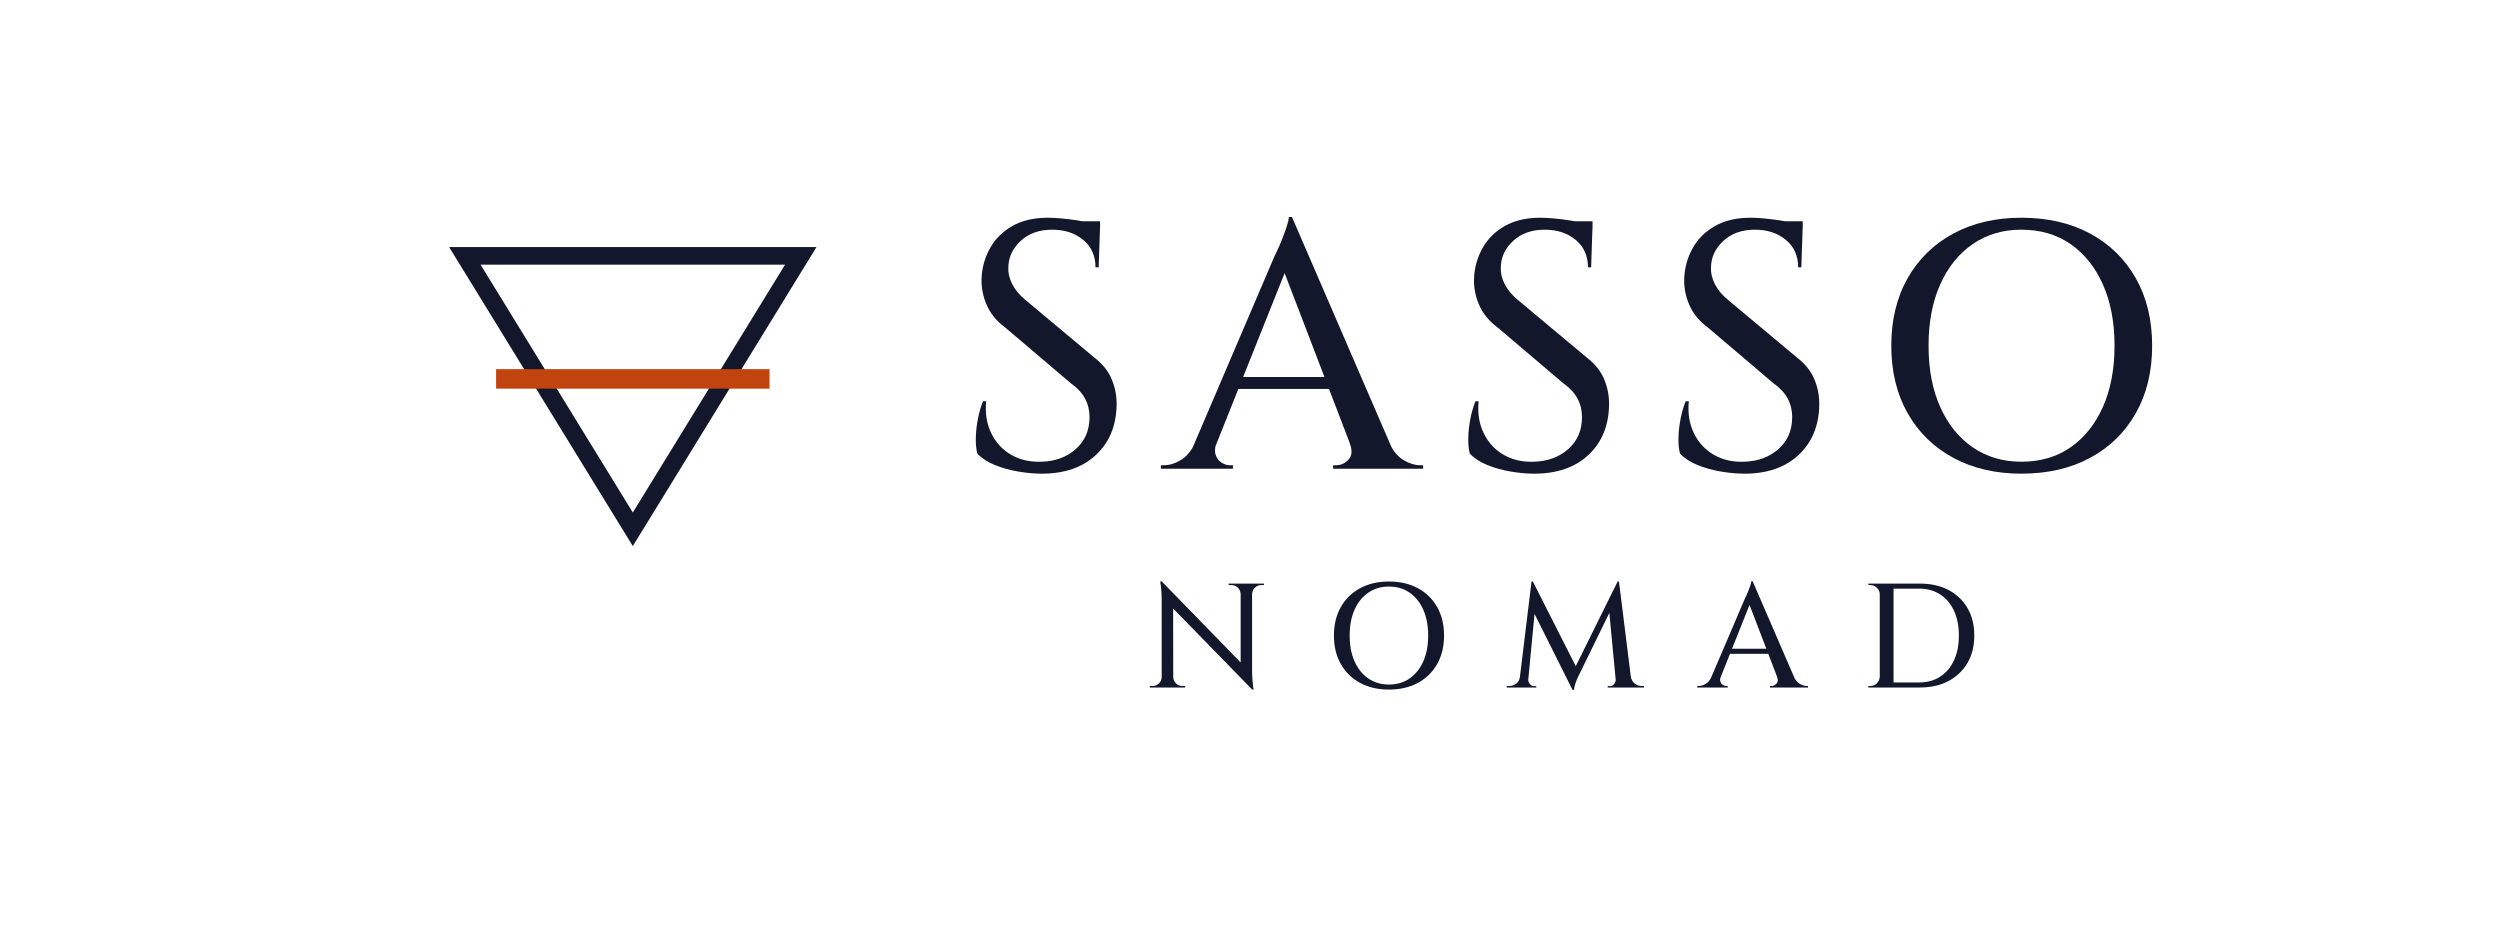
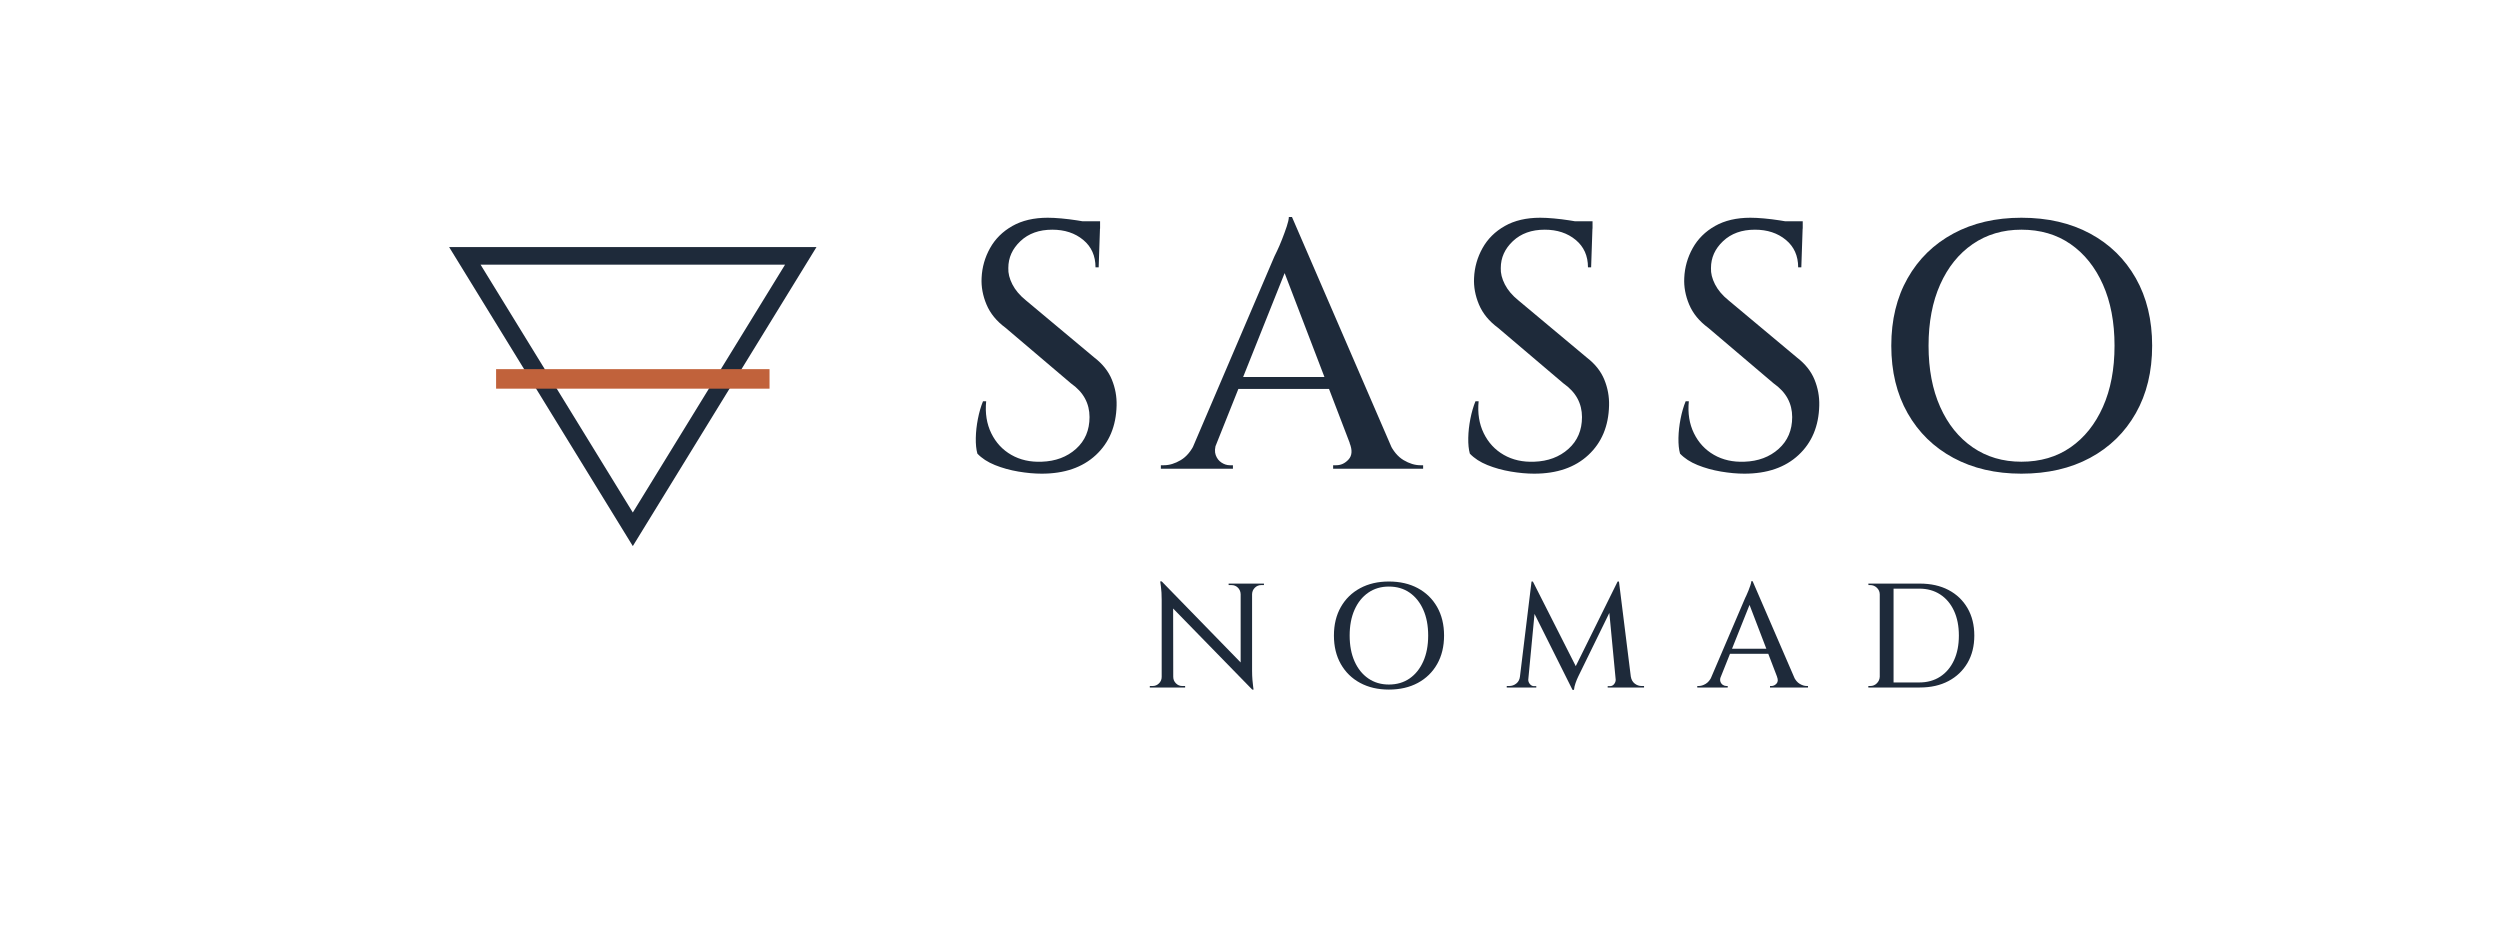
<svg xmlns="http://www.w3.org/2000/svg" viewBox="0 0 640 240" width="1280" height="480">
-   <path d="M119 65.5 L205 65.5 L162 135.5 Z" fill="none" stroke="#12172B" stroke-width="4.5" />
-   <line x1="127" y1="97" x2="197" y2="97" stroke="#C1440E" stroke-width="5" />
+   <path d="M119 65.5 L205 65.5 L162 135.5 Z" fill="none" stroke="#1E2A3A" stroke-width="4.5" />
+   <line x1="127" y1="97" x2="197" y2="97" stroke="#C1623B" stroke-width="5" />
  <g transform="translate(244.81,120) scale(0.09,-0.09)">
-     <path d="M260 714Q277 714 299.0 712.0Q321 710 343.5 706.5Q366 703 383.5 699.5Q401 696 409 692L405 573H396Q396 622 361.0 651.0Q326 680 273 680Q217 680 182.5 647.5Q148 615 148 571Q147 549 159.5 524.5Q172 500 198 479L393 316Q428 289 442.5 253.5Q457 218 456 180Q454 92 397.0 39.0Q340 -14 243 -14Q212 -14 176.5 -8.0Q141 -2 110.0 10.5Q79 23 60 43Q55 61 55.5 87.5Q56 114 61.5 142.0Q67 170 76 192H85Q80 141 99.5 101.0Q119 61 156.5 39.5Q194 18 243 20Q302 22 340.5 56.5Q379 91 379 147Q379 176 366.0 200.0Q353 224 326 243L140 401Q102 429 86.0 467.0Q70 505 72 543Q74 588 96.0 627.5Q118 667 159.5 690.5Q201 714 260 714ZM409 704V683H319V704Z" fill="#12172B" />
+     <path d="M260 714Q277 714 299.0 712.0Q321 710 343.5 706.5Q366 703 383.5 699.5Q401 696 409 692L405 573H396Q396 622 361.0 651.0Q326 680 273 680Q217 680 182.5 647.5Q148 615 148 571Q147 549 159.5 524.5Q172 500 198 479L393 316Q428 289 442.5 253.5Q457 218 456 180Q454 92 397.0 39.0Q340 -14 243 -14Q212 -14 176.5 -8.0Q141 -2 110.0 10.5Q79 23 60 43Q55 61 55.5 87.5Q56 114 61.5 142.0Q67 170 76 192H85Q80 141 99.5 101.0Q119 61 156.5 39.5Q194 18 243 20Q302 22 340.5 56.5Q379 91 379 147Q379 176 366.0 200.0Q353 224 326 243L140 401Q102 429 86.0 467.0Q70 505 72 543Q74 588 96.0 627.5Q118 667 159.5 690.5Q201 714 260 714ZM409 704V683H319V704Z" fill="#1E2A3A" />
  </g>
  <g transform="translate(298.62,120) scale(0.09,-0.09)">
-     <path d="M357 716 664 6H547L324 588ZM142 73Q135 53 140.0 39.0Q145 25 156.5 17.5Q168 10 180 10H189V0H-16V10Q-16 10 -11.5 10.0Q-7 10 -7 10Q16 10 40.5 24.5Q65 39 81 73ZM357 716 365 629 115 3H50L307 604Q308 606 314.5 619.5Q321 633 328.5 652.0Q336 671 342.0 689.0Q348 707 348 716ZM486 261V227H180V261ZM521 73H634Q650 39 674.5 24.5Q699 10 722 10Q722 10 726.0 10.0Q730 10 730 10V0H474V10H483Q503 10 518.0 26.5Q533 43 521 73Z" fill="#12172B" />
+     <path d="M357 716 664 6H547L324 588ZM142 73Q135 53 140.0 39.0Q145 25 156.5 17.5Q168 10 180 10H189V0H-16V10Q-16 10 -11.5 10.0Q-7 10 -7 10Q16 10 40.5 24.5Q65 39 81 73ZM357 716 365 629 115 3H50L307 604Q308 606 314.5 619.5Q321 633 328.5 652.0Q336 671 342.0 689.0Q348 707 348 716ZM486 261V227H180V261ZM521 73H634Q650 39 674.5 24.5Q699 10 722 10Q722 10 726.0 10.0Q730 10 730 10V0H474V10H483Q503 10 518.0 26.5Q533 43 521 73Z" fill="#1E2A3A" />
  </g>
  <g transform="translate(370.88,120) scale(0.09,-0.09)">
-     <path d="M260 714Q277 714 299.0 712.0Q321 710 343.5 706.5Q366 703 383.5 699.5Q401 696 409 692L405 573H396Q396 622 361.0 651.0Q326 680 273 680Q217 680 182.5 647.5Q148 615 148 571Q147 549 159.5 524.5Q172 500 198 479L393 316Q428 289 442.5 253.5Q457 218 456 180Q454 92 397.0 39.0Q340 -14 243 -14Q212 -14 176.5 -8.0Q141 -2 110.0 10.5Q79 23 60 43Q55 61 55.5 87.5Q56 114 61.5 142.0Q67 170 76 192H85Q80 141 99.5 101.0Q119 61 156.5 39.5Q194 18 243 20Q302 22 340.5 56.5Q379 91 379 147Q379 176 366.0 200.0Q353 224 326 243L140 401Q102 429 86.0 467.0Q70 505 72 543Q74 588 96.0 627.5Q118 667 159.5 690.5Q201 714 260 714ZM409 704V683H319V704Z" fill="#12172B" />
+     <path d="M260 714Q277 714 299.0 712.0Q321 710 343.5 706.5Q366 703 383.5 699.5Q401 696 409 692L405 573H396Q396 622 361.0 651.0Q326 680 273 680Q217 680 182.5 647.5Q148 615 148 571Q147 549 159.5 524.5Q172 500 198 479L393 316Q428 289 442.5 253.5Q457 218 456 180Q454 92 397.0 39.0Q340 -14 243 -14Q212 -14 176.5 -8.0Q141 -2 110.0 10.5Q79 23 60 43Q55 61 55.5 87.5Q56 114 61.5 142.0Q67 170 76 192H85Q80 141 99.5 101.0Q119 61 156.5 39.5Q194 18 243 20Q302 22 340.5 56.5Q379 91 379 147Q379 176 366.0 200.0Q353 224 326 243L140 401Q102 429 86.0 467.0Q70 505 72 543Q74 588 96.0 627.5Q118 667 159.5 690.5Q201 714 260 714ZM409 704V683H319V704Z" fill="#1E2A3A" />
  </g>
  <g transform="translate(424.69,120) scale(0.09,-0.09)">
-     <path d="M260 714Q277 714 299.0 712.0Q321 710 343.5 706.5Q366 703 383.5 699.5Q401 696 409 692L405 573H396Q396 622 361.0 651.0Q326 680 273 680Q217 680 182.5 647.5Q148 615 148 571Q147 549 159.5 524.5Q172 500 198 479L393 316Q428 289 442.5 253.5Q457 218 456 180Q454 92 397.0 39.0Q340 -14 243 -14Q212 -14 176.5 -8.0Q141 -2 110.0 10.5Q79 23 60 43Q55 61 55.5 87.5Q56 114 61.5 142.0Q67 170 76 192H85Q80 141 99.5 101.0Q119 61 156.5 39.5Q194 18 243 20Q302 22 340.5 56.5Q379 91 379 147Q379 176 366.0 200.0Q353 224 326 243L140 401Q102 429 86.0 467.0Q70 505 72 543Q74 588 96.0 627.5Q118 667 159.5 690.5Q201 714 260 714ZM409 704V683H319V704Z" fill="#12172B" />
+     <path d="M260 714Q277 714 299.0 712.0Q321 710 343.5 706.5Q366 703 383.5 699.5Q401 696 409 692L405 573H396Q396 622 361.0 651.0Q326 680 273 680Q217 680 182.5 647.5Q148 615 148 571Q147 549 159.5 524.5Q172 500 198 479L393 316Q428 289 442.5 253.5Q457 218 456 180Q454 92 397.0 39.0Q340 -14 243 -14Q212 -14 176.5 -8.0Q141 -2 110.0 10.5Q79 23 60 43Q55 61 55.5 87.5Q56 114 61.5 142.0Q67 170 76 192H85Q80 141 99.5 101.0Q119 61 156.5 39.5Q194 18 243 20Q302 22 340.5 56.5Q379 91 379 147Q379 176 366.0 200.0Q353 224 326 243L140 401Q102 429 86.0 467.0Q70 505 72 543Q74 588 96.0 627.5Q118 667 159.5 690.5Q201 714 260 714ZM409 704V683H319V704Z" fill="#1E2A3A" />
  </g>
  <g transform="translate(478.50,120) scale(0.09,-0.09)">
-     <path d="M433 714Q545 714 628.5 669.0Q712 624 758.5 542.0Q805 460 805 350Q805 240 758.5 158.0Q712 76 628.5 31.0Q545 -14 433 -14Q323 -14 239.5 31.0Q156 76 109.5 158.0Q63 240 63 350Q63 460 109.5 542.0Q156 624 239.5 669.0Q323 714 433 714ZM433 20Q514 20 573.0 61.0Q632 102 665.0 176.0Q698 250 698 350Q698 450 665.0 524.0Q632 598 573.0 639.0Q514 680 433 680Q354 680 294.5 639.0Q235 598 202.0 524.0Q169 450 169 350Q169 250 202.0 176.0Q235 102 294.5 61.0Q354 20 433 20Z" fill="#12172B" />
+     <path d="M433 714Q545 714 628.5 669.0Q712 624 758.5 542.0Q805 460 805 350Q805 240 758.5 158.0Q712 76 628.5 31.0Q545 -14 433 -14Q323 -14 239.5 31.0Q156 76 109.5 158.0Q63 240 63 350Q63 460 109.5 542.0Q156 624 239.5 669.0Q323 714 433 714ZM433 20Q514 20 573.0 61.0Q632 102 665.0 176.0Q698 250 698 350Q698 450 665.0 524.0Q632 598 573.0 639.0Q514 680 433 680Q354 680 294.5 639.0Q235 598 202.0 524.0Q169 450 169 350Q169 250 202.0 176.0Q235 102 294.5 61.0Q354 20 433 20Z" fill="#1E2A3A" />
  </g>
  <g transform="translate(292.83,176) scale(0.038,-0.038)">
-     <path d="M120 715 720 99 730 -14 130 601ZM123 71V0H40V10Q40 10 49.0 10.0Q58 10 59 10Q84 10 102.0 28.0Q120 46 120 71ZM198 71Q198 46 216.0 28.0Q234 10 259 10Q260 10 269.0 10.0Q278 10 278 10V0H195V71ZM120 715 197 627 198 0H120V590Q120 643 115.0 679.0Q110 715 110 715ZM729 700V114Q729 80 731.5 50.5Q734 21 736.5 3.5Q739 -14 739 -14H730L652 75V700ZM809 700V690Q809 690 800.0 690.0Q791 690 791 690Q766 690 748.0 672.5Q730 655 729 629H726V700ZM571 700H654V629H652Q651 655 633.5 672.5Q616 690 590 690Q590 690 581.0 690.0Q572 690 571 690Z" fill="#12172B" />
+     <path d="M120 715 720 99 730 -14 130 601ZM123 71V0H40V10Q40 10 49.0 10.0Q58 10 59 10Q84 10 102.0 28.0Q120 46 120 71ZM198 71Q198 46 216.0 28.0Q234 10 259 10Q260 10 269.0 10.0Q278 10 278 10V0H195V71ZM120 715 197 627 198 0H120V590Q120 643 115.0 679.0Q110 715 110 715ZM729 700V114Q729 80 731.5 50.5Q734 21 736.5 3.5Q739 -14 739 -14H730L652 75V700ZM809 700V690Q809 690 800.0 690.0Q791 690 791 690Q766 690 748.0 672.5Q730 655 729 629H726V700ZM571 700H654V629H652Q651 655 633.5 672.5Q616 690 590 690Q590 690 581.0 690.0Q572 690 571 690Z" fill="#1E2A3A" />
  </g>
  <g transform="translate(339.09,176) scale(0.038,-0.038)">
-     <path d="M433 714Q545 714 628.5 669.0Q712 624 758.5 542.0Q805 460 805 350Q805 240 758.5 158.0Q712 76 628.5 31.0Q545 -14 433 -14Q323 -14 239.5 31.0Q156 76 109.5 158.0Q63 240 63 350Q63 460 109.5 542.0Q156 624 239.5 669.0Q323 714 433 714ZM433 20Q514 20 573.0 61.0Q632 102 665.0 176.0Q698 250 698 350Q698 450 665.0 524.0Q632 598 573.0 639.0Q514 680 433 680Q354 680 294.5 639.0Q235 598 202.0 524.0Q169 450 169 350Q169 250 202.0 176.0Q235 102 294.5 61.0Q354 20 433 20Z" fill="#12172B" />
+     <path d="M433 714Q545 714 628.5 669.0Q712 624 758.5 542.0Q805 460 805 350Q805 240 758.5 158.0Q712 76 628.5 31.0Q545 -14 433 -14Q323 -14 239.5 31.0Q156 76 109.5 158.0Q63 240 63 350Q63 460 109.5 542.0Q156 624 239.5 669.0Q323 714 433 714ZM433 20Q514 20 573.0 61.0Q632 102 665.0 176.0Q698 250 698 350Q698 450 665.0 524.0Q632 598 573.0 639.0Q514 680 433 680Q354 680 294.5 639.0Q235 598 202.0 524.0Q169 450 169 350Q169 250 202.0 176.0Q235 102 294.5 61.0Q354 20 433 20Z" fill="#1E2A3A" />
  </g>
  <g transform="translate(385.46,176) scale(0.038,-0.038)">
-     <path d="M754 714 762 633 496 89Q496 89 487.5 71.5Q479 54 470.5 30.0Q462 6 460 -16H450L428 55ZM118 73V0H7V10Q8 10 15.5 10.0Q23 10 23 10Q50 10 71.0 26.5Q92 43 96 73ZM152 57Q152 56 152.0 55.0Q152 54 152 52Q152 36 163.5 22.5Q175 9 191 9H206V0H145V57ZM174 714H183L208 641L147 0H87ZM183 714 484 120 450 -16 162 560ZM763 714 852 0H746L693 557L754 714ZM822 73H843Q848 43 869.0 26.5Q890 10 916 10Q916 10 924.0 10.0Q932 10 932 10V0H822ZM741 57H748V0H687V9H702Q719 9 730.0 22.5Q741 36 741 52Q741 54 741.0 55.0Q741 56 741 57Z" fill="#12172B" />
+     <path d="M754 714 762 633 496 89Q496 89 487.5 71.5Q479 54 470.5 30.0Q462 6 460 -16H450L428 55ZM118 73V0H7V10Q8 10 15.5 10.0Q23 10 23 10Q50 10 71.0 26.5Q92 43 96 73ZM152 57Q152 56 152.0 55.0Q152 54 152 52Q152 36 163.5 22.5Q175 9 191 9H206V0H145V57ZM174 714H183L208 641L147 0H87ZM183 714 484 120 450 -16 162 560ZM763 714 852 0H746L693 557L754 714ZM822 73H843Q848 43 869.0 26.5Q890 10 916 10Q916 10 924.0 10.0Q932 10 932 10V0H822ZM741 57H748V0H687V9H702Q719 9 730.0 22.5Q741 36 741 52Q741 54 741.0 55.0Q741 56 741 57Z" fill="#1E2A3A" />
  </g>
  <g transform="translate(435.11,176) scale(0.038,-0.038)">
-     <path d="M357 716 664 6H547L324 588ZM142 73Q135 53 140.0 39.0Q145 25 156.5 17.5Q168 10 180 10H189V0H-16V10Q-16 10 -11.5 10.0Q-7 10 -7 10Q16 10 40.5 24.5Q65 39 81 73ZM357 716 365 629 115 3H50L307 604Q308 606 314.5 619.5Q321 633 328.5 652.0Q336 671 342.0 689.0Q348 707 348 716ZM486 261V227H180V261ZM521 73H634Q650 39 674.5 24.5Q699 10 722 10Q722 10 726.0 10.0Q730 10 730 10V0H474V10H483Q503 10 518.0 26.5Q533 43 521 73Z" fill="#12172B" />
+     <path d="M357 716 664 6H547L324 588ZM142 73Q135 53 140.0 39.0Q145 25 156.5 17.5Q168 10 180 10H189V0H-16V10Q-16 10 -11.5 10.0Q-7 10 -7 10Q16 10 40.5 24.5Q65 39 81 73ZM357 716 365 629 115 3H50L307 604Q308 606 314.5 619.5Q321 633 328.5 652.0Q336 671 342.0 689.0Q348 707 348 716ZM486 261V227H180V261ZM521 73H634Q650 39 674.5 24.5Q699 10 722 10Q722 10 726.0 10.0Q730 10 730 10V0H474V10H483Q503 10 518.0 26.5Q533 43 521 73Z" fill="#1E2A3A" />
  </g>
  <g transform="translate(476.24,176) scale(0.038,-0.038)">
-     <path d="M401 700Q512 700 594.0 657.0Q676 614 722.0 535.0Q768 456 768 350Q768 244 722.0 165.5Q676 87 594.0 43.5Q512 0 401 0H179L178 34Q188 34 212.5 34.0Q237 34 269.0 34.0Q301 34 330.0 34.0Q359 34 378.0 34.0Q397 34 397 34Q478 34 538.0 73.0Q598 112 631.0 183.0Q664 254 664 350Q664 446 631.0 517.0Q598 588 538.0 627.0Q478 666 397 666Q397 666 377.0 666.0Q357 666 326.5 666.0Q296 666 263.5 666.0Q231 666 204.5 666.0Q178 666 168 666V700ZM224 700V0H131V700ZM134 73V0H54V10Q54 10 60.5 10.0Q67 10 67 10Q93 10 111.5 28.5Q130 47 131 73ZM134 627H131Q131 653 112.0 671.5Q93 690 67 690Q67 690 61.0 690.0Q55 690 55 690L54 700H134Z" fill="#12172B" />
+     <path d="M401 700Q512 700 594.0 657.0Q676 614 722.0 535.0Q768 456 768 350Q768 244 722.0 165.5Q676 87 594.0 43.5Q512 0 401 0H179L178 34Q188 34 212.5 34.0Q237 34 269.0 34.0Q301 34 330.0 34.0Q359 34 378.0 34.0Q397 34 397 34Q478 34 538.0 73.0Q598 112 631.0 183.0Q664 254 664 350Q664 446 631.0 517.0Q598 588 538.0 627.0Q478 666 397 666Q397 666 377.0 666.0Q357 666 326.5 666.0Q296 666 263.5 666.0Q231 666 204.5 666.0Q178 666 168 666V700ZM224 700V0H131V700ZM134 73V0H54V10Q54 10 60.5 10.0Q67 10 67 10Q93 10 111.5 28.5Q130 47 131 73ZM134 627H131Q131 653 112.0 671.5Q93 690 67 690Q67 690 61.0 690.0Q55 690 55 690L54 700H134Z" fill="#1E2A3A" />
  </g>
</svg>
